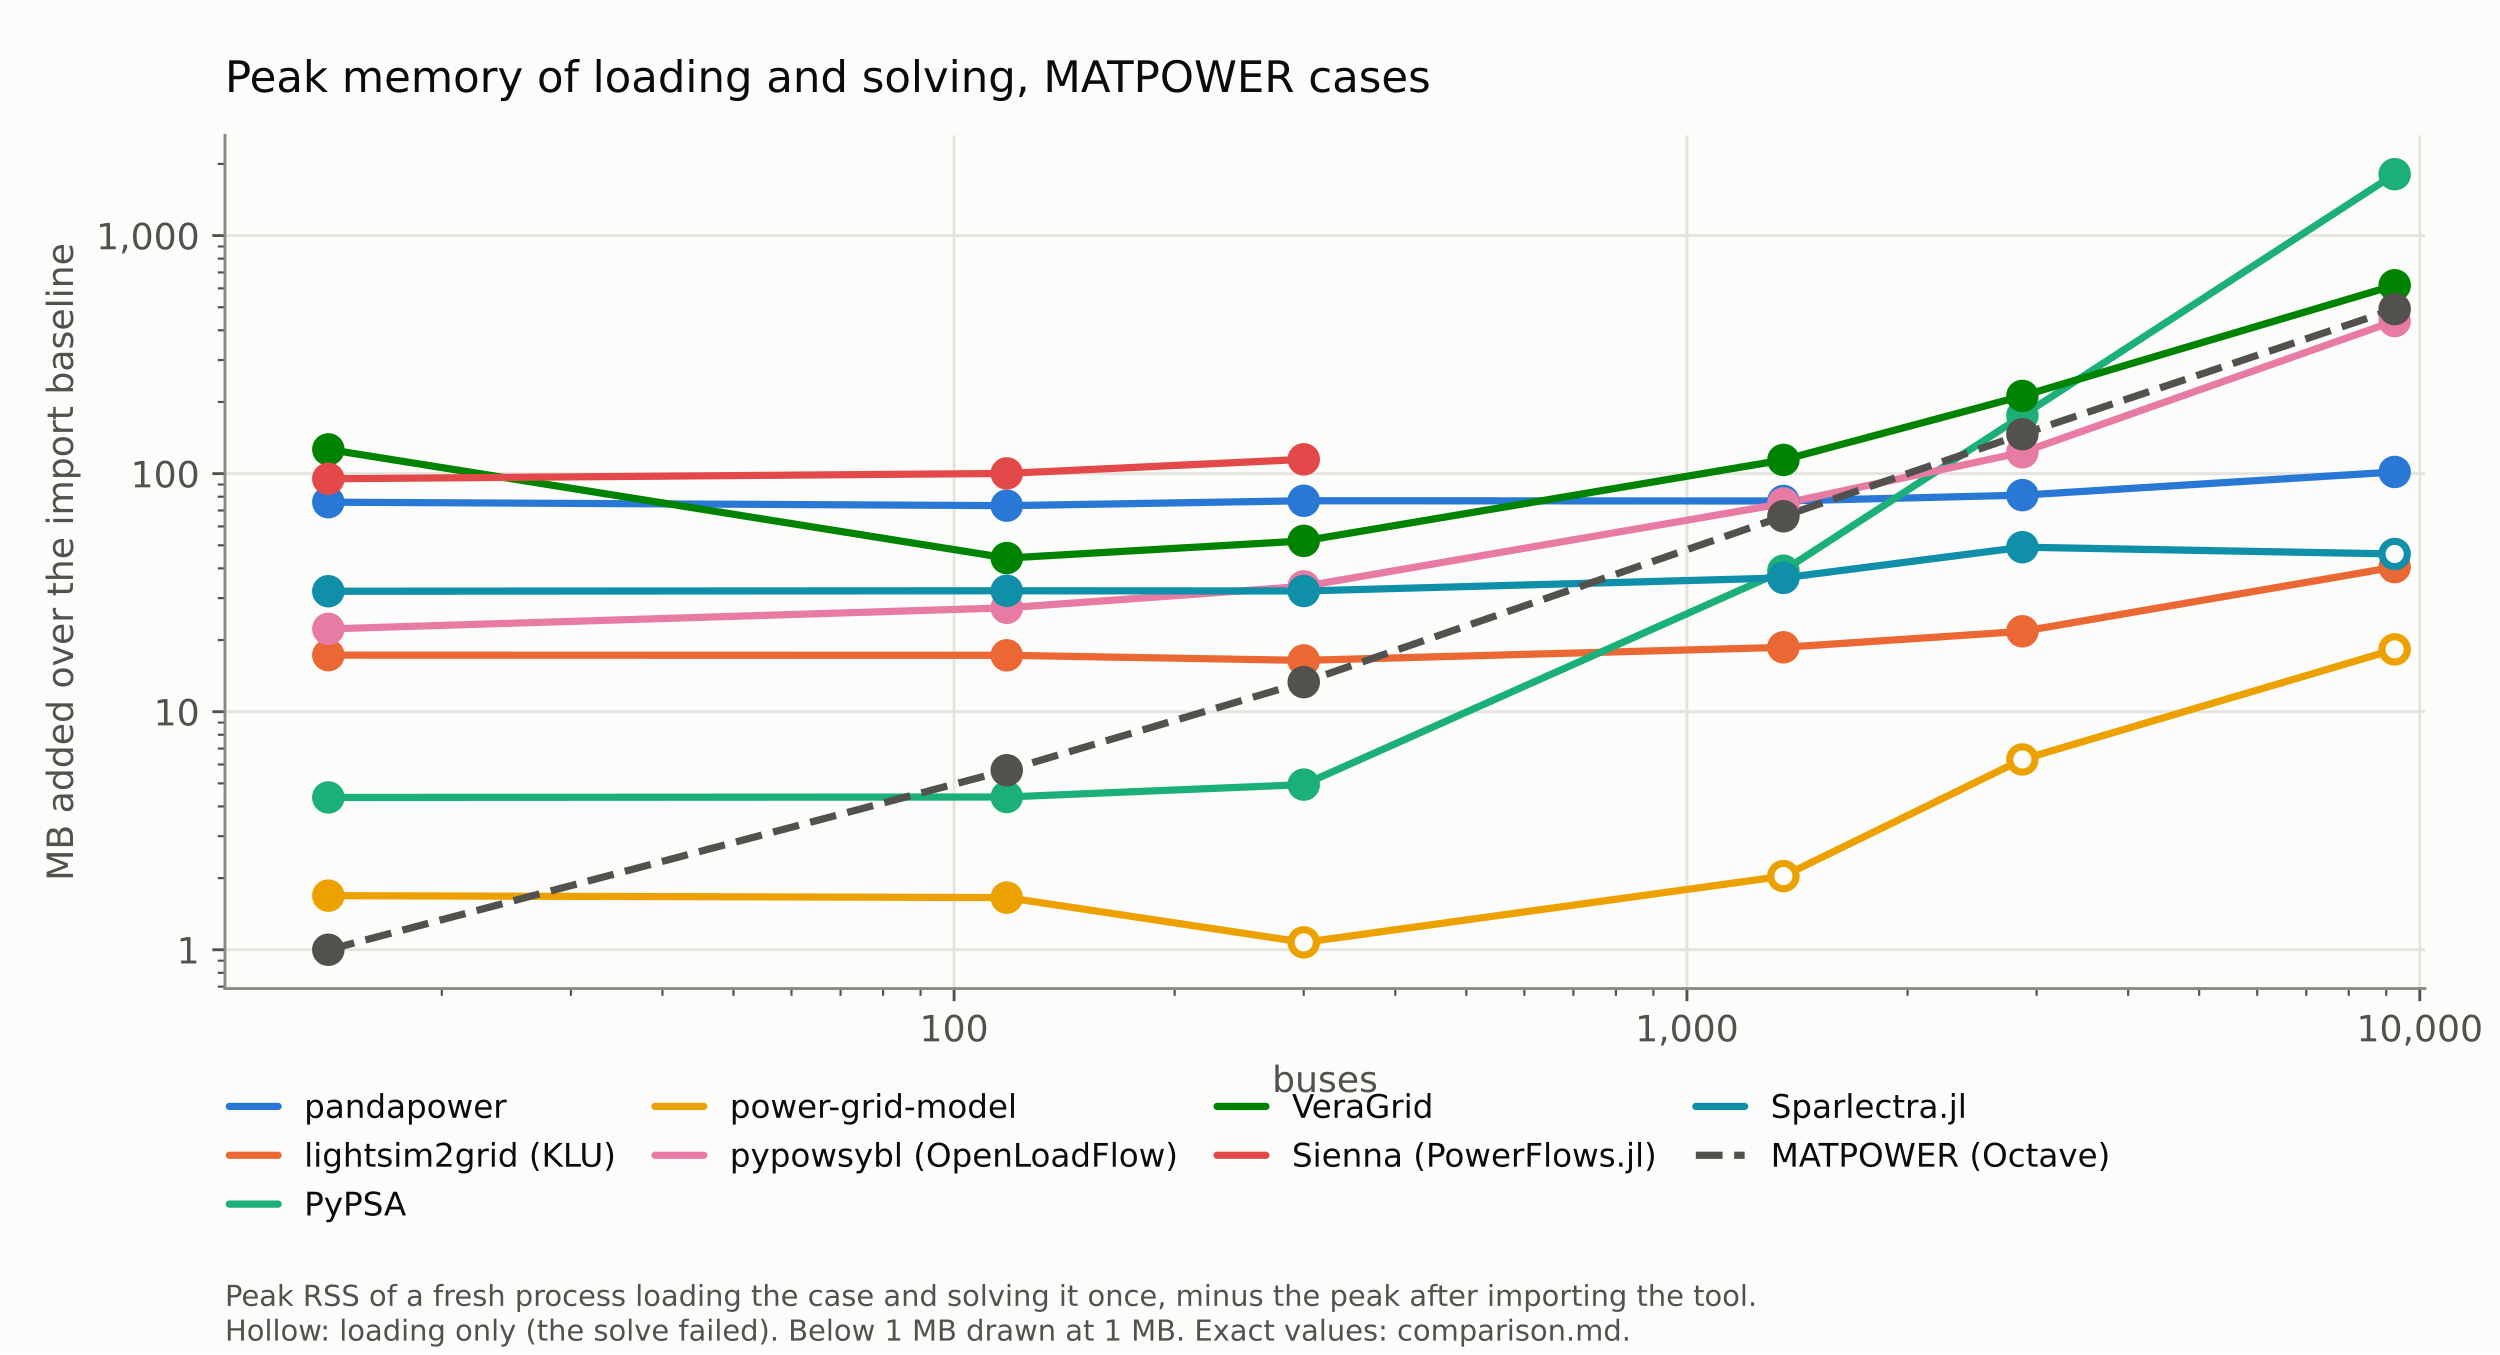
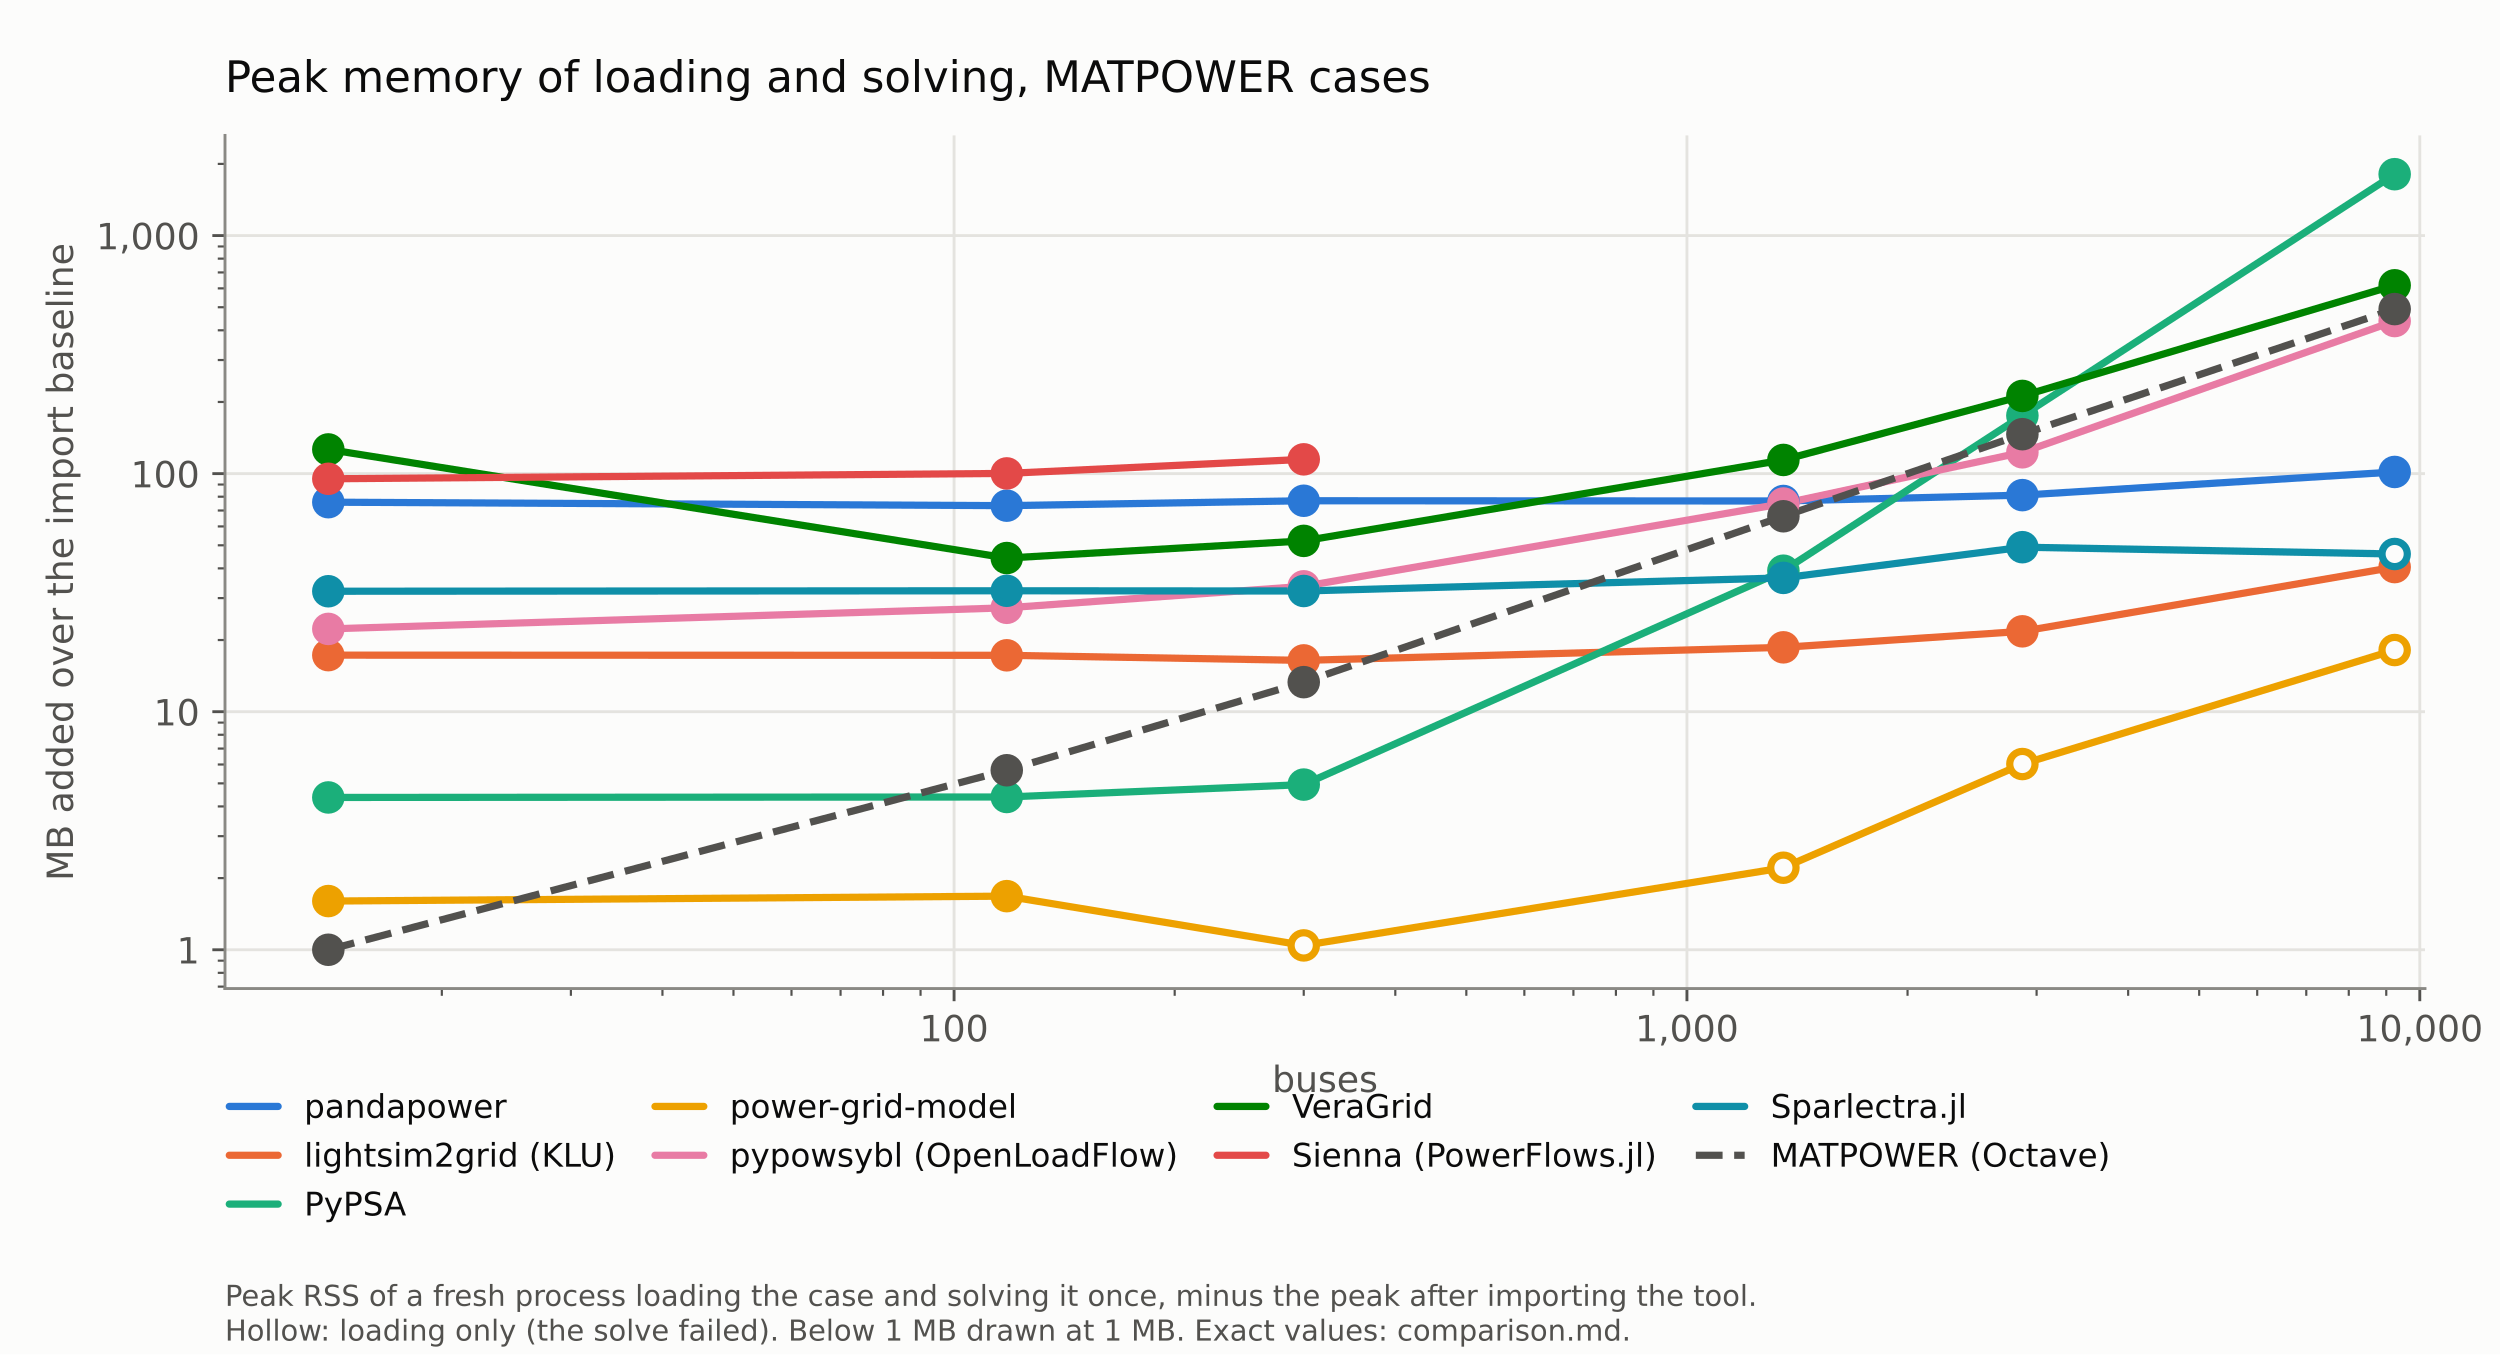
<svg xmlns="http://www.w3.org/2000/svg" xmlns:xlink="http://www.w3.org/1999/xlink" width="691.2pt" height="374.4pt" viewBox="0 0 691.2 374.4" version="1.1">
  <defs>
    <style type="text/css">*{stroke-linejoin: round; stroke-linecap: butt}</style>
  </defs>
  <g id="figure_1">
    <g id="patch_1">
      <path d="M 0 374.4  L 691.2 374.4  L 691.2 0  L 0 0  z " style="fill: #fcfcfb" />
    </g>
    <g id="axes_1">
      <g id="patch_2">
        <path d="M 62.208 273.312  L 670.464 273.312  L 670.464 37.44  L 62.208 37.44  z " style="fill: #fcfcfb" />
      </g>
      <g id="matplotlib.axis_1">
        <g id="xtick_1">
          <g id="line2d_1">
            <path d="M 263.784 273.312  L 263.784 37.44  " clip-path="url(#pc0a371b898)" style="fill: none; stroke: #e4e3df; stroke-width: 0.8; stroke-linecap: square" />
          </g>
          <g id="line2d_2">
            <defs>
              <path id="m20d59cd3c9" d="M 0 0  L 0 3.5  " style="stroke: #52514e; stroke-width: 0.8" />
            </defs>
            <g>
              <use xlink:href="#m20d59cd3c9" x="263.784" y="273.312" style="fill: #52514e; stroke: #52514e; stroke-width: 0.8" />
            </g>
          </g>
          <g id="text_1">
            <text style="font-size: 10px; font-family: 'DejaVu Sans', 'Bitstream Vera Sans', 'Computer Modern Sans Serif', 'Lucida Grande', 'Verdana', 'Geneva', 'Lucid', 'Arial', 'Helvetica', 'Avant Garde', sans-serif; text-anchor: middle; fill: #52514e" x="263.784" y="287.91" transform="rotate(-0 263.7842 287.9097)">100</text>
          </g>
        </g>
        <g id="xtick_2">
          <g id="line2d_3">
            <path d="M 466.404 273.312  L 466.404 37.44  " clip-path="url(#pc0a371b898)" style="fill: none; stroke: #e4e3df; stroke-width: 0.8; stroke-linecap: square" />
          </g>
          <g id="line2d_4">
            <g>
              <use xlink:href="#m20d59cd3c9" x="466.404" y="273.312" style="fill: #52514e; stroke: #52514e; stroke-width: 0.8" />
            </g>
          </g>
          <g id="text_2">
            <text style="font-size: 10px; font-family: 'DejaVu Sans', 'Bitstream Vera Sans', 'Computer Modern Sans Serif', 'Lucida Grande', 'Verdana', 'Geneva', 'Lucid', 'Arial', 'Helvetica', 'Avant Garde', sans-serif; text-anchor: middle; fill: #52514e" x="466.404" y="287.91" transform="rotate(-0 466.4036 287.9097)">1,000</text>
          </g>
        </g>
        <g id="xtick_3">
          <g id="line2d_5">
            <path d="M 669.023 273.312  L 669.023 37.44  " clip-path="url(#pc0a371b898)" style="fill: none; stroke: #e4e3df; stroke-width: 0.8; stroke-linecap: square" />
          </g>
          <g id="line2d_6">
            <g>
              <use xlink:href="#m20d59cd3c9" x="669.023" y="273.312" style="fill: #52514e; stroke: #52514e; stroke-width: 0.8" />
            </g>
          </g>
          <g id="text_3">
            <text style="font-size: 10px; font-family: 'DejaVu Sans', 'Bitstream Vera Sans', 'Computer Modern Sans Serif', 'Lucida Grande', 'Verdana', 'Geneva', 'Lucid', 'Arial', 'Helvetica', 'Avant Garde', sans-serif; text-anchor: middle; fill: #52514e" x="669.023" y="287.91" transform="rotate(-0 669.023 287.9097)">10,000</text>
          </g>
        </g>
        <g id="xtick_4">
          <g id="line2d_7">
            <defs>
              <path id="m6f22a44a9e" d="M 0 0  L 0 2  " style="stroke: #52514e; stroke-width: 0.6" />
            </defs>
            <g>
              <use xlink:href="#m6f22a44a9e" x="122.159" y="273.312" style="fill: #52514e; stroke: #52514e; stroke-width: 0.6" />
            </g>
          </g>
        </g>
        <g id="xtick_5">
          <g id="line2d_8">
            <g>
              <use xlink:href="#m6f22a44a9e" x="157.839" y="273.312" style="fill: #52514e; stroke: #52514e; stroke-width: 0.6" />
            </g>
          </g>
        </g>
        <g id="xtick_6">
          <g id="line2d_9">
            <g>
              <use xlink:href="#m6f22a44a9e" x="183.154" y="273.312" style="fill: #52514e; stroke: #52514e; stroke-width: 0.6" />
            </g>
          </g>
        </g>
        <g id="xtick_7">
          <g id="line2d_10">
            <g>
              <use xlink:href="#m6f22a44a9e" x="202.79" y="273.312" style="fill: #52514e; stroke: #52514e; stroke-width: 0.6" />
            </g>
          </g>
        </g>
        <g id="xtick_8">
          <g id="line2d_11">
            <g>
              <use xlink:href="#m6f22a44a9e" x="218.833" y="273.312" style="fill: #52514e; stroke: #52514e; stroke-width: 0.6" />
            </g>
          </g>
        </g>
        <g id="xtick_9">
          <g id="line2d_12">
            <g>
              <use xlink:href="#m6f22a44a9e" x="232.398" y="273.312" style="fill: #52514e; stroke: #52514e; stroke-width: 0.6" />
            </g>
          </g>
        </g>
        <g id="xtick_10">
          <g id="line2d_13">
            <g>
              <use xlink:href="#m6f22a44a9e" x="244.148" y="273.312" style="fill: #52514e; stroke: #52514e; stroke-width: 0.6" />
            </g>
          </g>
        </g>
        <g id="xtick_11">
          <g id="line2d_14">
            <g>
              <use xlink:href="#m6f22a44a9e" x="254.513" y="273.312" style="fill: #52514e; stroke: #52514e; stroke-width: 0.6" />
            </g>
          </g>
        </g>
        <g id="xtick_12">
          <g id="line2d_15">
            <g>
              <use xlink:href="#m6f22a44a9e" x="324.779" y="273.312" style="fill: #52514e; stroke: #52514e; stroke-width: 0.6" />
            </g>
          </g>
        </g>
        <g id="xtick_13">
          <g id="line2d_16">
            <g>
              <use xlink:href="#m6f22a44a9e" x="360.458" y="273.312" style="fill: #52514e; stroke: #52514e; stroke-width: 0.6" />
            </g>
          </g>
        </g>
        <g id="xtick_14">
          <g id="line2d_17">
            <g>
              <use xlink:href="#m6f22a44a9e" x="385.773" y="273.312" style="fill: #52514e; stroke: #52514e; stroke-width: 0.6" />
            </g>
          </g>
        </g>
        <g id="xtick_15">
          <g id="line2d_18">
            <g>
              <use xlink:href="#m6f22a44a9e" x="405.409" y="273.312" style="fill: #52514e; stroke: #52514e; stroke-width: 0.6" />
            </g>
          </g>
        </g>
        <g id="xtick_16">
          <g id="line2d_19">
            <g>
              <use xlink:href="#m6f22a44a9e" x="421.453" y="273.312" style="fill: #52514e; stroke: #52514e; stroke-width: 0.6" />
            </g>
          </g>
        </g>
        <g id="xtick_17">
          <g id="line2d_20">
            <g>
              <use xlink:href="#m6f22a44a9e" x="435.017" y="273.312" style="fill: #52514e; stroke: #52514e; stroke-width: 0.6" />
            </g>
          </g>
        </g>
        <g id="xtick_18">
          <g id="line2d_21">
            <g>
              <use xlink:href="#m6f22a44a9e" x="446.768" y="273.312" style="fill: #52514e; stroke: #52514e; stroke-width: 0.6" />
            </g>
          </g>
        </g>
        <g id="xtick_19">
          <g id="line2d_22">
            <g>
              <use xlink:href="#m6f22a44a9e" x="457.132" y="273.312" style="fill: #52514e; stroke: #52514e; stroke-width: 0.6" />
            </g>
          </g>
        </g>
        <g id="xtick_20">
          <g id="line2d_23">
            <g>
              <use xlink:href="#m6f22a44a9e" x="527.398" y="273.312" style="fill: #52514e; stroke: #52514e; stroke-width: 0.6" />
            </g>
          </g>
        </g>
        <g id="xtick_21">
          <g id="line2d_24">
            <g>
              <use xlink:href="#m6f22a44a9e" x="563.078" y="273.312" style="fill: #52514e; stroke: #52514e; stroke-width: 0.6" />
            </g>
          </g>
        </g>
        <g id="xtick_22">
          <g id="line2d_25">
            <g>
              <use xlink:href="#m6f22a44a9e" x="588.393" y="273.312" style="fill: #52514e; stroke: #52514e; stroke-width: 0.6" />
            </g>
          </g>
        </g>
        <g id="xtick_23">
          <g id="line2d_26">
            <g>
              <use xlink:href="#m6f22a44a9e" x="608.029" y="273.312" style="fill: #52514e; stroke: #52514e; stroke-width: 0.6" />
            </g>
          </g>
        </g>
        <g id="xtick_24">
          <g id="line2d_27">
            <g>
              <use xlink:href="#m6f22a44a9e" x="624.072" y="273.312" style="fill: #52514e; stroke: #52514e; stroke-width: 0.6" />
            </g>
          </g>
        </g>
        <g id="xtick_25">
          <g id="line2d_28">
            <g>
              <use xlink:href="#m6f22a44a9e" x="637.637" y="273.312" style="fill: #52514e; stroke: #52514e; stroke-width: 0.6" />
            </g>
          </g>
        </g>
        <g id="xtick_26">
          <g id="line2d_29">
            <g>
              <use xlink:href="#m6f22a44a9e" x="649.387" y="273.312" style="fill: #52514e; stroke: #52514e; stroke-width: 0.6" />
            </g>
          </g>
        </g>
        <g id="xtick_27">
          <g id="line2d_30">
            <g>
              <use xlink:href="#m6f22a44a9e" x="659.752" y="273.312" style="fill: #52514e; stroke: #52514e; stroke-width: 0.6" />
            </g>
          </g>
        </g>
        <g id="text_4">
          <text style="font-size: 10px; font-family: 'DejaVu Sans', 'Bitstream Vera Sans', 'Computer Modern Sans Serif', 'Lucida Grande', 'Verdana', 'Geneva', 'Lucid', 'Arial', 'Helvetica', 'Avant Garde', sans-serif; text-anchor: middle; fill: #52514e" x="366.336" y="301.91" transform="rotate(-0 366.336 301.9104)">buses</text>
        </g>
      </g>
      <g id="matplotlib.axis_2">
        <g id="ytick_1">
          <g id="line2d_31">
            <path d="M 62.208 262.591  L 670.464 262.591  " clip-path="url(#pc0a371b898)" style="fill: none; stroke: #e4e3df; stroke-width: 0.8; stroke-linecap: square" />
          </g>
          <g id="line2d_32">
            <defs>
              <path id="mfc723c383e" d="M 0 0  L -3.5 0  " style="stroke: #52514e; stroke-width: 0.8" />
            </defs>
            <g>
              <use xlink:href="#mfc723c383e" x="62.208" y="262.591" style="fill: #52514e; stroke: #52514e; stroke-width: 0.8" />
            </g>
          </g>
          <g id="text_5">
            <text style="font-size: 10px; font-family: 'DejaVu Sans', 'Bitstream Vera Sans', 'Computer Modern Sans Serif', 'Lucida Grande', 'Verdana', 'Geneva', 'Lucid', 'Arial', 'Helvetica', 'Avant Garde', sans-serif; text-anchor: end; fill: #52514e" x="55.208" y="266.389" transform="rotate(-0 55.208 266.3894)">1</text>
          </g>
        </g>
        <g id="ytick_2">
          <g id="line2d_33">
            <path d="M 62.208 196.77  L 670.464 196.77  " clip-path="url(#pc0a371b898)" style="fill: none; stroke: #e4e3df; stroke-width: 0.8; stroke-linecap: square" />
          </g>
          <g id="line2d_34">
            <g>
              <use xlink:href="#mfc723c383e" x="62.208" y="196.77" style="fill: #52514e; stroke: #52514e; stroke-width: 0.8" />
            </g>
          </g>
          <g id="text_6">
            <text style="font-size: 10px; font-family: 'DejaVu Sans', 'Bitstream Vera Sans', 'Computer Modern Sans Serif', 'Lucida Grande', 'Verdana', 'Geneva', 'Lucid', 'Arial', 'Helvetica', 'Avant Garde', sans-serif; text-anchor: end; fill: #52514e" x="55.208" y="200.569" transform="rotate(-0 55.208 200.5691)">10</text>
          </g>
        </g>
        <g id="ytick_3">
          <g id="line2d_35">
            <path d="M 62.208 130.95  L 670.464 130.95  " clip-path="url(#pc0a371b898)" style="fill: none; stroke: #e4e3df; stroke-width: 0.8; stroke-linecap: square" />
          </g>
          <g id="line2d_36">
            <g>
              <use xlink:href="#mfc723c383e" x="62.208" y="130.95" style="fill: #52514e; stroke: #52514e; stroke-width: 0.8" />
            </g>
          </g>
          <g id="text_7">
            <text style="font-size: 10px; font-family: 'DejaVu Sans', 'Bitstream Vera Sans', 'Computer Modern Sans Serif', 'Lucida Grande', 'Verdana', 'Geneva', 'Lucid', 'Arial', 'Helvetica', 'Avant Garde', sans-serif; text-anchor: end; fill: #52514e" x="55.208" y="134.749" transform="rotate(-0 55.208 134.7487)">100</text>
          </g>
        </g>
        <g id="ytick_4">
          <g id="line2d_37">
            <path d="M 62.208 65.13  L 670.464 65.13  " clip-path="url(#pc0a371b898)" style="fill: none; stroke: #e4e3df; stroke-width: 0.8; stroke-linecap: square" />
          </g>
          <g id="line2d_38">
            <g>
              <use xlink:href="#mfc723c383e" x="62.208" y="65.13" style="fill: #52514e; stroke: #52514e; stroke-width: 0.8" />
            </g>
          </g>
          <g id="text_8">
            <text style="font-size: 10px; font-family: 'DejaVu Sans', 'Bitstream Vera Sans', 'Computer Modern Sans Serif', 'Lucida Grande', 'Verdana', 'Geneva', 'Lucid', 'Arial', 'Helvetica', 'Avant Garde', sans-serif; text-anchor: end; fill: #52514e" x="55.208" y="68.928" transform="rotate(-0 55.208 68.92842)">1,000</text>
          </g>
        </g>
        <g id="ytick_5">
          <g id="line2d_39">
            <defs>
              <path id="m65e5005413" d="M 0 0  L -2 0  " style="stroke: #52514e; stroke-width: 0.6" />
            </defs>
            <g>
              <use xlink:href="#m65e5005413" x="62.208" y="272.786" style="fill: #52514e; stroke: #52514e; stroke-width: 0.6" />
            </g>
          </g>
        </g>
        <g id="ytick_6">
          <g id="line2d_40">
            <g>
              <use xlink:href="#m65e5005413" x="62.208" y="268.969" style="fill: #52514e; stroke: #52514e; stroke-width: 0.6" />
            </g>
          </g>
        </g>
        <g id="ytick_7">
          <g id="line2d_41">
            <g>
              <use xlink:href="#m65e5005413" x="62.208" y="265.602" style="fill: #52514e; stroke: #52514e; stroke-width: 0.6" />
            </g>
          </g>
        </g>
        <g id="ytick_8">
          <g id="line2d_42">
            <g>
              <use xlink:href="#m65e5005413" x="62.208" y="242.777" style="fill: #52514e; stroke: #52514e; stroke-width: 0.6" />
            </g>
          </g>
        </g>
        <g id="ytick_9">
          <g id="line2d_43">
            <g>
              <use xlink:href="#m65e5005413" x="62.208" y="231.186" style="fill: #52514e; stroke: #52514e; stroke-width: 0.6" />
            </g>
          </g>
        </g>
        <g id="ytick_10">
          <g id="line2d_44">
            <g>
              <use xlink:href="#m65e5005413" x="62.208" y="222.963" style="fill: #52514e; stroke: #52514e; stroke-width: 0.6" />
            </g>
          </g>
        </g>
        <g id="ytick_11">
          <g id="line2d_45">
            <g>
              <use xlink:href="#m65e5005413" x="62.208" y="216.584" style="fill: #52514e; stroke: #52514e; stroke-width: 0.6" />
            </g>
          </g>
        </g>
        <g id="ytick_12">
          <g id="line2d_46">
            <g>
              <use xlink:href="#m65e5005413" x="62.208" y="211.372" style="fill: #52514e; stroke: #52514e; stroke-width: 0.6" />
            </g>
          </g>
        </g>
        <g id="ytick_13">
          <g id="line2d_47">
            <g>
              <use xlink:href="#m65e5005413" x="62.208" y="206.966" style="fill: #52514e; stroke: #52514e; stroke-width: 0.6" />
            </g>
          </g>
        </g>
        <g id="ytick_14">
          <g id="line2d_48">
            <g>
              <use xlink:href="#m65e5005413" x="62.208" y="203.149" style="fill: #52514e; stroke: #52514e; stroke-width: 0.6" />
            </g>
          </g>
        </g>
        <g id="ytick_15">
          <g id="line2d_49">
            <g>
              <use xlink:href="#m65e5005413" x="62.208" y="199.782" style="fill: #52514e; stroke: #52514e; stroke-width: 0.6" />
            </g>
          </g>
        </g>
        <g id="ytick_16">
          <g id="line2d_50">
            <g>
              <use xlink:href="#m65e5005413" x="62.208" y="176.956" style="fill: #52514e; stroke: #52514e; stroke-width: 0.6" />
            </g>
          </g>
        </g>
        <g id="ytick_17">
          <g id="line2d_51">
            <g>
              <use xlink:href="#m65e5005413" x="62.208" y="165.366" style="fill: #52514e; stroke: #52514e; stroke-width: 0.6" />
            </g>
          </g>
        </g>
        <g id="ytick_18">
          <g id="line2d_52">
            <g>
              <use xlink:href="#m65e5005413" x="62.208" y="157.142" style="fill: #52514e; stroke: #52514e; stroke-width: 0.6" />
            </g>
          </g>
        </g>
        <g id="ytick_19">
          <g id="line2d_53">
            <g>
              <use xlink:href="#m65e5005413" x="62.208" y="150.764" style="fill: #52514e; stroke: #52514e; stroke-width: 0.6" />
            </g>
          </g>
        </g>
        <g id="ytick_20">
          <g id="line2d_54">
            <g>
              <use xlink:href="#m65e5005413" x="62.208" y="145.552" style="fill: #52514e; stroke: #52514e; stroke-width: 0.6" />
            </g>
          </g>
        </g>
        <g id="ytick_21">
          <g id="line2d_55">
            <g>
              <use xlink:href="#m65e5005413" x="62.208" y="141.146" style="fill: #52514e; stroke: #52514e; stroke-width: 0.6" />
            </g>
          </g>
        </g>
        <g id="ytick_22">
          <g id="line2d_56">
            <g>
              <use xlink:href="#m65e5005413" x="62.208" y="137.329" style="fill: #52514e; stroke: #52514e; stroke-width: 0.6" />
            </g>
          </g>
        </g>
        <g id="ytick_23">
          <g id="line2d_57">
            <g>
              <use xlink:href="#m65e5005413" x="62.208" y="133.962" style="fill: #52514e; stroke: #52514e; stroke-width: 0.6" />
            </g>
          </g>
        </g>
        <g id="ytick_24">
          <g id="line2d_58">
            <g>
              <use xlink:href="#m65e5005413" x="62.208" y="111.136" style="fill: #52514e; stroke: #52514e; stroke-width: 0.6" />
            </g>
          </g>
        </g>
        <g id="ytick_25">
          <g id="line2d_59">
            <g>
              <use xlink:href="#m65e5005413" x="62.208" y="99.546" style="fill: #52514e; stroke: #52514e; stroke-width: 0.6" />
            </g>
          </g>
        </g>
        <g id="ytick_26">
          <g id="line2d_60">
            <g>
              <use xlink:href="#m65e5005413" x="62.208" y="91.322" style="fill: #52514e; stroke: #52514e; stroke-width: 0.6" />
            </g>
          </g>
        </g>
        <g id="ytick_27">
          <g id="line2d_61">
            <g>
              <use xlink:href="#m65e5005413" x="62.208" y="84.943" style="fill: #52514e; stroke: #52514e; stroke-width: 0.6" />
            </g>
          </g>
        </g>
        <g id="ytick_28">
          <g id="line2d_62">
            <g>
              <use xlink:href="#m65e5005413" x="62.208" y="79.732" style="fill: #52514e; stroke: #52514e; stroke-width: 0.6" />
            </g>
          </g>
        </g>
        <g id="ytick_29">
          <g id="line2d_63">
            <g>
              <use xlink:href="#m65e5005413" x="62.208" y="75.325" style="fill: #52514e; stroke: #52514e; stroke-width: 0.6" />
            </g>
          </g>
        </g>
        <g id="ytick_30">
          <g id="line2d_64">
            <g>
              <use xlink:href="#m65e5005413" x="62.208" y="71.508" style="fill: #52514e; stroke: #52514e; stroke-width: 0.6" />
            </g>
          </g>
        </g>
        <g id="ytick_31">
          <g id="line2d_65">
            <g>
              <use xlink:href="#m65e5005413" x="62.208" y="68.141" style="fill: #52514e; stroke: #52514e; stroke-width: 0.6" />
            </g>
          </g>
        </g>
        <g id="ytick_32">
          <g id="line2d_66">
            <g>
              <use xlink:href="#m65e5005413" x="62.208" y="45.316" style="fill: #52514e; stroke: #52514e; stroke-width: 0.6" />
            </g>
          </g>
        </g>
        <g id="text_9">
          <text style="font-size: 10px; font-family: 'DejaVu Sans', 'Bitstream Vera Sans', 'Computer Modern Sans Serif', 'Lucida Grande', 'Verdana', 'Geneva', 'Lucid', 'Arial', 'Helvetica', 'Avant Garde', sans-serif; text-anchor: middle; fill: #52514e" x="20.178" y="155.376" transform="rotate(-90 20.17753 155.376)">MB added over the import baseline</text>
        </g>
      </g>
      <g id="line2d_67">
        <path d="M 90.773 138.843  L 278.349 139.804  L 360.458 138.45  L 493.072 138.513  L 559.149 136.894  L 662.077 130.487  " clip-path="url(#pc0a371b898)" style="fill: none; stroke: #2a78d6; stroke-width: 2; stroke-linecap: round" />
      </g>
      <g id="line2d_68">
        <path d="M 90.773 181.133  L 278.349 181.178  L 360.458 182.584  L 493.072 178.974  L 559.149 174.548  L 662.077 156.787  " clip-path="url(#pc0a371b898)" style="fill: none; stroke: #eb6834; stroke-width: 2; stroke-linecap: round" />
      </g>
      <g id="line2d_69">
        <path d="M 90.773 220.478  L 278.349 220.35  L 360.458 216.921  L 493.072 157.789  L 559.149 114.908  L 662.077 48.161  " clip-path="url(#pc0a371b898)" style="fill: none; stroke: #1baf7a; stroke-width: 2; stroke-linecap: round" />
      </g>
      <g id="line2d_70">
-         <path d="M 90.773 247.633  L 278.349 248.168  L 360.458 260.544  L 493.072 242.224  L 559.149 209.974  L 662.077 179.543  " clip-path="url(#pc0a371b898)" style="fill: none; stroke: #eda100; stroke-width: 2; stroke-linecap: round" />
+         <path d="M 90.773 249.127  L 278.349 247.766  L 360.458 261.388  L 493.072 239.91  L 559.149 211.242  L 662.077 179.721  " clip-path="url(#pc0a371b898)" style="fill: none; stroke: #eda100; stroke-width: 2; stroke-linecap: round" />
      </g>
      <g id="line2d_71">
        <path d="M 90.773 173.879  L 278.349 168.045  L 360.458 162.105  L 493.072 139.212  L 559.149 125.051  L 662.077 88.763  " clip-path="url(#pc0a371b898)" style="fill: none; stroke: #e87ba4; stroke-width: 2; stroke-linecap: round" />
      </g>
      <g id="line2d_72">
        <path d="M 90.773 124.259  L 278.349 154.289  L 360.458 149.542  L 493.072 127.164  L 559.149 109.466  L 662.077 78.881  " clip-path="url(#pc0a371b898)" style="fill: none; stroke: #008300; stroke-width: 2; stroke-linecap: round" />
      </g>
      <g id="line2d_73">
        <path d="M 90.773 132.376  L 278.349 130.889  L 360.458 126.996  " clip-path="url(#pc0a371b898)" style="fill: none; stroke: #e34948; stroke-width: 2; stroke-linecap: round" />
      </g>
      <g id="line2d_74">
        <path d="M 90.773 163.465  L 278.349 163.34  L 360.458 163.399  L 493.072 159.775  L 559.149 151.284  L 662.077 153.169  " clip-path="url(#pc0a371b898)" style="fill: none; stroke: #0f8fa8; stroke-width: 2; stroke-linecap: round" />
      </g>
      <g id="line2d_75">
        <path d="M 90.773 262.591  L 278.349 212.96  L 360.458 188.6  L 493.072 142.736  L 559.149 120.044  L 662.077 85.457  " clip-path="url(#pc0a371b898)" style="fill: none; stroke-dasharray: 7.4,3.2; stroke-dashoffset: 0; stroke: #52514e; stroke-width: 2" />
      </g>
      <g id="patch_3">
        <path d="M 62.208 273.312  L 62.208 37.44  " style="fill: none; stroke: #8a8984; stroke-width: 0.8; stroke-linejoin: miter; stroke-linecap: square" />
      </g>
      <g id="patch_4">
        <path d="M 62.208 273.312  L 670.464 273.312  " style="fill: none; stroke: #8a8984; stroke-width: 0.8; stroke-linejoin: miter; stroke-linecap: square" />
      </g>
      <g id="line2d_76">
        <defs>
          <path id="mda2b04d49a" d="M 0 3.5  C 0.928 3.5 1.819 3.131 2.475 2.475  C 3.131 1.819 3.5 0.928 3.5 0  C 3.5 -0.928 3.131 -1.819 2.475 -2.475  C 1.819 -3.131 0.928 -3.5 0 -3.5  C -0.928 -3.5 -1.819 -3.131 -2.475 -2.475  C -3.131 -1.819 -3.5 -0.928 -3.5 0  C -3.5 0.928 -3.131 1.819 -2.475 2.475  C -1.819 3.131 -0.928 3.5 0 3.5  z " style="stroke: #2a78d6; stroke-width: 2" />
        </defs>
        <g clip-path="url(#pc0a371b898)">
          <use xlink:href="#mda2b04d49a" x="90.773" y="138.843" style="fill: #2a78d6; stroke: #2a78d6; stroke-width: 2" />
        </g>
      </g>
      <g id="line2d_77">
        <g clip-path="url(#pc0a371b898)">
          <use xlink:href="#mda2b04d49a" x="278.349" y="139.804" style="fill: #2a78d6; stroke: #2a78d6; stroke-width: 2" />
        </g>
      </g>
      <g id="line2d_78">
        <g clip-path="url(#pc0a371b898)">
          <use xlink:href="#mda2b04d49a" x="360.458" y="138.45" style="fill: #2a78d6; stroke: #2a78d6; stroke-width: 2" />
        </g>
      </g>
      <g id="line2d_79">
        <g clip-path="url(#pc0a371b898)">
          <use xlink:href="#mda2b04d49a" x="493.072" y="138.513" style="fill: #2a78d6; stroke: #2a78d6; stroke-width: 2" />
        </g>
      </g>
      <g id="line2d_80">
        <g clip-path="url(#pc0a371b898)">
          <use xlink:href="#mda2b04d49a" x="559.149" y="136.894" style="fill: #2a78d6; stroke: #2a78d6; stroke-width: 2" />
        </g>
      </g>
      <g id="line2d_81">
        <g clip-path="url(#pc0a371b898)">
          <use xlink:href="#mda2b04d49a" x="662.077" y="130.487" style="fill: #2a78d6; stroke: #2a78d6; stroke-width: 2" />
        </g>
      </g>
      <g id="line2d_82">
        <defs>
          <path id="ma2a4504691" d="M 0 3.5  C 0.928 3.5 1.819 3.131 2.475 2.475  C 3.131 1.819 3.5 0.928 3.5 0  C 3.5 -0.928 3.131 -1.819 2.475 -2.475  C 1.819 -3.131 0.928 -3.5 0 -3.5  C -0.928 -3.5 -1.819 -3.131 -2.475 -2.475  C -3.131 -1.819 -3.5 -0.928 -3.5 0  C -3.5 0.928 -3.131 1.819 -2.475 2.475  C -1.819 3.131 -0.928 3.5 0 3.5  z " style="stroke: #eb6834; stroke-width: 2" />
        </defs>
        <g clip-path="url(#pc0a371b898)">
          <use xlink:href="#ma2a4504691" x="90.773" y="181.133" style="fill: #eb6834; stroke: #eb6834; stroke-width: 2" />
        </g>
      </g>
      <g id="line2d_83">
        <g clip-path="url(#pc0a371b898)">
          <use xlink:href="#ma2a4504691" x="278.349" y="181.178" style="fill: #eb6834; stroke: #eb6834; stroke-width: 2" />
        </g>
      </g>
      <g id="line2d_84">
        <g clip-path="url(#pc0a371b898)">
          <use xlink:href="#ma2a4504691" x="360.458" y="182.584" style="fill: #eb6834; stroke: #eb6834; stroke-width: 2" />
        </g>
      </g>
      <g id="line2d_85">
        <g clip-path="url(#pc0a371b898)">
          <use xlink:href="#ma2a4504691" x="493.072" y="178.974" style="fill: #eb6834; stroke: #eb6834; stroke-width: 2" />
        </g>
      </g>
      <g id="line2d_86">
        <g clip-path="url(#pc0a371b898)">
          <use xlink:href="#ma2a4504691" x="559.149" y="174.548" style="fill: #eb6834; stroke: #eb6834; stroke-width: 2" />
        </g>
      </g>
      <g id="line2d_87">
        <g clip-path="url(#pc0a371b898)">
          <use xlink:href="#ma2a4504691" x="662.077" y="156.787" style="fill: #eb6834; stroke: #eb6834; stroke-width: 2" />
        </g>
      </g>
      <g id="line2d_88">
        <defs>
          <path id="me11fbd6cf9" d="M 0 3.5  C 0.928 3.5 1.819 3.131 2.475 2.475  C 3.131 1.819 3.5 0.928 3.5 0  C 3.5 -0.928 3.131 -1.819 2.475 -2.475  C 1.819 -3.131 0.928 -3.5 0 -3.5  C -0.928 -3.5 -1.819 -3.131 -2.475 -2.475  C -3.131 -1.819 -3.5 -0.928 -3.5 0  C -3.5 0.928 -3.131 1.819 -2.475 2.475  C -1.819 3.131 -0.928 3.5 0 3.5  z " style="stroke: #1baf7a; stroke-width: 2" />
        </defs>
        <g clip-path="url(#pc0a371b898)">
          <use xlink:href="#me11fbd6cf9" x="90.773" y="220.478" style="fill: #1baf7a; stroke: #1baf7a; stroke-width: 2" />
        </g>
      </g>
      <g id="line2d_89">
        <g clip-path="url(#pc0a371b898)">
          <use xlink:href="#me11fbd6cf9" x="278.349" y="220.35" style="fill: #1baf7a; stroke: #1baf7a; stroke-width: 2" />
        </g>
      </g>
      <g id="line2d_90">
        <g clip-path="url(#pc0a371b898)">
          <use xlink:href="#me11fbd6cf9" x="360.458" y="216.921" style="fill: #1baf7a; stroke: #1baf7a; stroke-width: 2" />
        </g>
      </g>
      <g id="line2d_91">
        <g clip-path="url(#pc0a371b898)">
          <use xlink:href="#me11fbd6cf9" x="493.072" y="157.789" style="fill: #1baf7a; stroke: #1baf7a; stroke-width: 2" />
        </g>
      </g>
      <g id="line2d_92">
        <g clip-path="url(#pc0a371b898)">
          <use xlink:href="#me11fbd6cf9" x="559.149" y="114.908" style="fill: #1baf7a; stroke: #1baf7a; stroke-width: 2" />
        </g>
      </g>
      <g id="line2d_93">
        <g clip-path="url(#pc0a371b898)">
          <use xlink:href="#me11fbd6cf9" x="662.077" y="48.161" style="fill: #1baf7a; stroke: #1baf7a; stroke-width: 2" />
        </g>
      </g>
      <g id="line2d_94">
        <defs>
          <path id="m27cba2253d" d="M 0 3.5  C 0.928 3.5 1.819 3.131 2.475 2.475  C 3.131 1.819 3.5 0.928 3.5 0  C 3.5 -0.928 3.131 -1.819 2.475 -2.475  C 1.819 -3.131 0.928 -3.5 0 -3.5  C -0.928 -3.5 -1.819 -3.131 -2.475 -2.475  C -3.131 -1.819 -3.5 -0.928 -3.5 0  C -3.5 0.928 -3.131 1.819 -2.475 2.475  C -1.819 3.131 -0.928 3.5 0 3.5  z " style="stroke: #eda100; stroke-width: 2" />
        </defs>
        <g clip-path="url(#pc0a371b898)">
-           <use xlink:href="#m27cba2253d" x="90.773" y="247.633" style="fill: #eda100; stroke: #eda100; stroke-width: 2" />
+           <use xlink:href="#m27cba2253d" x="90.773" y="249.127" style="fill: #eda100; stroke: #eda100; stroke-width: 2" />
        </g>
      </g>
      <g id="line2d_95">
        <g clip-path="url(#pc0a371b898)">
-           <use xlink:href="#m27cba2253d" x="278.349" y="248.168" style="fill: #eda100; stroke: #eda100; stroke-width: 2" />
+           <use xlink:href="#m27cba2253d" x="278.349" y="247.766" style="fill: #eda100; stroke: #eda100; stroke-width: 2" />
        </g>
      </g>
      <g id="line2d_96">
        <defs>
          <path id="mf71bebae7f" d="M 0 3.5  C 0.928 3.5 1.819 3.131 2.475 2.475  C 3.131 1.819 3.5 0.928 3.5 0  C 3.5 -0.928 3.131 -1.819 2.475 -2.475  C 1.819 -3.131 0.928 -3.5 0 -3.5  C -0.928 -3.5 -1.819 -3.131 -2.475 -2.475  C -3.131 -1.819 -3.5 -0.928 -3.5 0  C -3.5 0.928 -3.131 1.819 -2.475 2.475  C -1.819 3.131 -0.928 3.5 0 3.5  z " style="stroke: #eda100; stroke-width: 2" />
        </defs>
        <g clip-path="url(#pc0a371b898)">
-           <use xlink:href="#mf71bebae7f" x="360.458" y="260.544" style="fill: #fcfcfb; stroke: #eda100; stroke-width: 2" />
+           <use xlink:href="#mf71bebae7f" x="360.458" y="261.388" style="fill: #fcfcfb; stroke: #eda100; stroke-width: 2" />
        </g>
      </g>
      <g id="line2d_97">
        <g clip-path="url(#pc0a371b898)">
-           <use xlink:href="#mf71bebae7f" x="493.072" y="242.224" style="fill: #fcfcfb; stroke: #eda100; stroke-width: 2" />
+           <use xlink:href="#mf71bebae7f" x="493.072" y="239.91" style="fill: #fcfcfb; stroke: #eda100; stroke-width: 2" />
        </g>
      </g>
      <g id="line2d_98">
        <g clip-path="url(#pc0a371b898)">
-           <use xlink:href="#mf71bebae7f" x="559.149" y="209.974" style="fill: #fcfcfb; stroke: #eda100; stroke-width: 2" />
+           <use xlink:href="#mf71bebae7f" x="559.149" y="211.242" style="fill: #fcfcfb; stroke: #eda100; stroke-width: 2" />
        </g>
      </g>
      <g id="line2d_99">
        <g clip-path="url(#pc0a371b898)">
-           <use xlink:href="#mf71bebae7f" x="662.077" y="179.543" style="fill: #fcfcfb; stroke: #eda100; stroke-width: 2" />
+           <use xlink:href="#mf71bebae7f" x="662.077" y="179.721" style="fill: #fcfcfb; stroke: #eda100; stroke-width: 2" />
        </g>
      </g>
      <g id="line2d_100">
        <defs>
          <path id="mb1a70c6c89" d="M 0 3.5  C 0.928 3.5 1.819 3.131 2.475 2.475  C 3.131 1.819 3.5 0.928 3.5 0  C 3.5 -0.928 3.131 -1.819 2.475 -2.475  C 1.819 -3.131 0.928 -3.5 0 -3.5  C -0.928 -3.5 -1.819 -3.131 -2.475 -2.475  C -3.131 -1.819 -3.5 -0.928 -3.5 0  C -3.5 0.928 -3.131 1.819 -2.475 2.475  C -1.819 3.131 -0.928 3.5 0 3.5  z " style="stroke: #e87ba4; stroke-width: 2" />
        </defs>
        <g clip-path="url(#pc0a371b898)">
          <use xlink:href="#mb1a70c6c89" x="90.773" y="173.879" style="fill: #e87ba4; stroke: #e87ba4; stroke-width: 2" />
        </g>
      </g>
      <g id="line2d_101">
        <g clip-path="url(#pc0a371b898)">
          <use xlink:href="#mb1a70c6c89" x="278.349" y="168.045" style="fill: #e87ba4; stroke: #e87ba4; stroke-width: 2" />
        </g>
      </g>
      <g id="line2d_102">
        <g clip-path="url(#pc0a371b898)">
          <use xlink:href="#mb1a70c6c89" x="360.458" y="162.105" style="fill: #e87ba4; stroke: #e87ba4; stroke-width: 2" />
        </g>
      </g>
      <g id="line2d_103">
        <g clip-path="url(#pc0a371b898)">
          <use xlink:href="#mb1a70c6c89" x="493.072" y="139.212" style="fill: #e87ba4; stroke: #e87ba4; stroke-width: 2" />
        </g>
      </g>
      <g id="line2d_104">
        <g clip-path="url(#pc0a371b898)">
          <use xlink:href="#mb1a70c6c89" x="559.149" y="125.051" style="fill: #e87ba4; stroke: #e87ba4; stroke-width: 2" />
        </g>
      </g>
      <g id="line2d_105">
        <g clip-path="url(#pc0a371b898)">
          <use xlink:href="#mb1a70c6c89" x="662.077" y="88.763" style="fill: #e87ba4; stroke: #e87ba4; stroke-width: 2" />
        </g>
      </g>
      <g id="line2d_106">
        <defs>
          <path id="m8a57e56164" d="M 0 3.5  C 0.928 3.5 1.819 3.131 2.475 2.475  C 3.131 1.819 3.5 0.928 3.5 0  C 3.5 -0.928 3.131 -1.819 2.475 -2.475  C 1.819 -3.131 0.928 -3.5 0 -3.5  C -0.928 -3.5 -1.819 -3.131 -2.475 -2.475  C -3.131 -1.819 -3.5 -0.928 -3.5 0  C -3.5 0.928 -3.131 1.819 -2.475 2.475  C -1.819 3.131 -0.928 3.5 0 3.5  z " style="stroke: #008300; stroke-width: 2" />
        </defs>
        <g clip-path="url(#pc0a371b898)">
          <use xlink:href="#m8a57e56164" x="90.773" y="124.259" style="fill: #008300; stroke: #008300; stroke-width: 2" />
        </g>
      </g>
      <g id="line2d_107">
        <g clip-path="url(#pc0a371b898)">
          <use xlink:href="#m8a57e56164" x="278.349" y="154.289" style="fill: #008300; stroke: #008300; stroke-width: 2" />
        </g>
      </g>
      <g id="line2d_108">
        <g clip-path="url(#pc0a371b898)">
          <use xlink:href="#m8a57e56164" x="360.458" y="149.542" style="fill: #008300; stroke: #008300; stroke-width: 2" />
        </g>
      </g>
      <g id="line2d_109">
        <g clip-path="url(#pc0a371b898)">
          <use xlink:href="#m8a57e56164" x="493.072" y="127.164" style="fill: #008300; stroke: #008300; stroke-width: 2" />
        </g>
      </g>
      <g id="line2d_110">
        <g clip-path="url(#pc0a371b898)">
          <use xlink:href="#m8a57e56164" x="559.149" y="109.466" style="fill: #008300; stroke: #008300; stroke-width: 2" />
        </g>
      </g>
      <g id="line2d_111">
        <g clip-path="url(#pc0a371b898)">
          <use xlink:href="#m8a57e56164" x="662.077" y="78.881" style="fill: #008300; stroke: #008300; stroke-width: 2" />
        </g>
      </g>
      <g id="line2d_112">
        <defs>
          <path id="meaa09000cd" d="M 0 3.5  C 0.928 3.5 1.819 3.131 2.475 2.475  C 3.131 1.819 3.5 0.928 3.5 0  C 3.5 -0.928 3.131 -1.819 2.475 -2.475  C 1.819 -3.131 0.928 -3.5 0 -3.5  C -0.928 -3.5 -1.819 -3.131 -2.475 -2.475  C -3.131 -1.819 -3.5 -0.928 -3.5 0  C -3.5 0.928 -3.131 1.819 -2.475 2.475  C -1.819 3.131 -0.928 3.5 0 3.5  z " style="stroke: #e34948; stroke-width: 2" />
        </defs>
        <g clip-path="url(#pc0a371b898)">
          <use xlink:href="#meaa09000cd" x="90.773" y="132.376" style="fill: #e34948; stroke: #e34948; stroke-width: 2" />
        </g>
      </g>
      <g id="line2d_113">
        <g clip-path="url(#pc0a371b898)">
          <use xlink:href="#meaa09000cd" x="278.349" y="130.889" style="fill: #e34948; stroke: #e34948; stroke-width: 2" />
        </g>
      </g>
      <g id="line2d_114">
        <g clip-path="url(#pc0a371b898)">
          <use xlink:href="#meaa09000cd" x="360.458" y="126.996" style="fill: #e34948; stroke: #e34948; stroke-width: 2" />
        </g>
      </g>
      <g id="line2d_115">
        <defs>
          <path id="m4363adf966" d="M 0 3.5  C 0.928 3.5 1.819 3.131 2.475 2.475  C 3.131 1.819 3.5 0.928 3.5 0  C 3.5 -0.928 3.131 -1.819 2.475 -2.475  C 1.819 -3.131 0.928 -3.5 0 -3.5  C -0.928 -3.5 -1.819 -3.131 -2.475 -2.475  C -3.131 -1.819 -3.5 -0.928 -3.5 0  C -3.5 0.928 -3.131 1.819 -2.475 2.475  C -1.819 3.131 -0.928 3.5 0 3.5  z " style="stroke: #0f8fa8; stroke-width: 2" />
        </defs>
        <g clip-path="url(#pc0a371b898)">
          <use xlink:href="#m4363adf966" x="90.773" y="163.465" style="fill: #0f8fa8; stroke: #0f8fa8; stroke-width: 2" />
        </g>
      </g>
      <g id="line2d_116">
        <g clip-path="url(#pc0a371b898)">
          <use xlink:href="#m4363adf966" x="278.349" y="163.34" style="fill: #0f8fa8; stroke: #0f8fa8; stroke-width: 2" />
        </g>
      </g>
      <g id="line2d_117">
        <g clip-path="url(#pc0a371b898)">
          <use xlink:href="#m4363adf966" x="360.458" y="163.399" style="fill: #0f8fa8; stroke: #0f8fa8; stroke-width: 2" />
        </g>
      </g>
      <g id="line2d_118">
        <g clip-path="url(#pc0a371b898)">
          <use xlink:href="#m4363adf966" x="493.072" y="159.775" style="fill: #0f8fa8; stroke: #0f8fa8; stroke-width: 2" />
        </g>
      </g>
      <g id="line2d_119">
        <g clip-path="url(#pc0a371b898)">
          <use xlink:href="#m4363adf966" x="559.149" y="151.284" style="fill: #0f8fa8; stroke: #0f8fa8; stroke-width: 2" />
        </g>
      </g>
      <g id="line2d_120">
        <defs>
          <path id="m20a0af04e6" d="M 0 3.5  C 0.928 3.5 1.819 3.131 2.475 2.475  C 3.131 1.819 3.5 0.928 3.5 0  C 3.5 -0.928 3.131 -1.819 2.475 -2.475  C 1.819 -3.131 0.928 -3.5 0 -3.5  C -0.928 -3.5 -1.819 -3.131 -2.475 -2.475  C -3.131 -1.819 -3.5 -0.928 -3.5 0  C -3.5 0.928 -3.131 1.819 -2.475 2.475  C -1.819 3.131 -0.928 3.5 0 3.5  z " style="stroke: #0f8fa8; stroke-width: 2" />
        </defs>
        <g clip-path="url(#pc0a371b898)">
          <use xlink:href="#m20a0af04e6" x="662.077" y="153.169" style="fill: #fcfcfb; stroke: #0f8fa8; stroke-width: 2" />
        </g>
      </g>
      <g id="line2d_121">
        <defs>
          <path id="m62a905907b" d="M 0 3.5  C 0.928 3.5 1.819 3.131 2.475 2.475  C 3.131 1.819 3.5 0.928 3.5 0  C 3.5 -0.928 3.131 -1.819 2.475 -2.475  C 1.819 -3.131 0.928 -3.5 0 -3.5  C -0.928 -3.5 -1.819 -3.131 -2.475 -2.475  C -3.131 -1.819 -3.5 -0.928 -3.5 0  C -3.5 0.928 -3.131 1.819 -2.475 2.475  C -1.819 3.131 -0.928 3.5 0 3.5  z " style="stroke: #52514e; stroke-width: 2" />
        </defs>
        <g clip-path="url(#pc0a371b898)">
          <use xlink:href="#m62a905907b" x="90.773" y="262.591" style="fill: #52514e; stroke: #52514e; stroke-width: 2" />
        </g>
      </g>
      <g id="line2d_122">
        <g clip-path="url(#pc0a371b898)">
          <use xlink:href="#m62a905907b" x="278.349" y="212.96" style="fill: #52514e; stroke: #52514e; stroke-width: 2" />
        </g>
      </g>
      <g id="line2d_123">
        <g clip-path="url(#pc0a371b898)">
          <use xlink:href="#m62a905907b" x="360.458" y="188.6" style="fill: #52514e; stroke: #52514e; stroke-width: 2" />
        </g>
      </g>
      <g id="line2d_124">
        <g clip-path="url(#pc0a371b898)">
          <use xlink:href="#m62a905907b" x="493.072" y="142.736" style="fill: #52514e; stroke: #52514e; stroke-width: 2" />
        </g>
      </g>
      <g id="line2d_125">
        <g clip-path="url(#pc0a371b898)">
          <use xlink:href="#m62a905907b" x="559.149" y="120.044" style="fill: #52514e; stroke: #52514e; stroke-width: 2" />
        </g>
      </g>
      <g id="line2d_126">
        <g clip-path="url(#pc0a371b898)">
          <use xlink:href="#m62a905907b" x="662.077" y="85.457" style="fill: #52514e; stroke: #52514e; stroke-width: 2" />
        </g>
      </g>
      <g id="text_10">
        <text style="font-size: 12px; font-family: 'DejaVu Sans', 'Bitstream Vera Sans', 'Computer Modern Sans Serif', 'Lucida Grande', 'Verdana', 'Geneva', 'Lucid', 'Arial', 'Helvetica', 'Avant Garde', sans-serif; text-anchor: start; fill: #0b0b0b" x="62.208" y="25.44" transform="rotate(-0 62.208 25.44)">Peak memory of loading and solving, MATPOWER cases</text>
      </g>
    </g>
    <g id="text_11">
      <text style="font-size: 8px; font-family: 'DejaVu Sans', 'Bitstream Vera Sans', 'Computer Modern Sans Serif', 'Lucida Grande', 'Verdana', 'Geneva', 'Lucid', 'Arial', 'Helvetica', 'Avant Garde', sans-serif; fill: #52514e" transform="translate(62.208 361.0538)">Peak RSS of a fresh process loading the case and solving it once, minus the peak after importing the tool.</text>
      <text style="font-size: 8px; font-family: 'DejaVu Sans', 'Bitstream Vera Sans', 'Computer Modern Sans Serif', 'Lucida Grande', 'Verdana', 'Geneva', 'Lucid', 'Arial', 'Helvetica', 'Avant Garde', sans-serif; fill: #52514e" transform="translate(62.208 370.656)">Hollow: loading only (the solve failed). Below 1 MB drawn at 1 MB. Exact values: comparison.md.</text>
    </g>
    <g id="legend_1">
      <g id="line2d_127">
        <path d="M 63.396 305.906  L 70.146 305.906  L 76.896 305.906  " style="fill: none; stroke: #2a78d6; stroke-width: 2; stroke-linecap: round" />
      </g>
      <g id="text_12">
        <text style="font-size: 9px; font-family: 'DejaVu Sans', 'Bitstream Vera Sans', 'Computer Modern Sans Serif', 'Lucida Grande', 'Verdana', 'Geneva', 'Lucid', 'Arial', 'Helvetica', 'Avant Garde', sans-serif; text-anchor: start; fill: #0b0b0b" x="84.096" y="309.056" transform="rotate(-0 84.096 309.0565)">pandapower</text>
      </g>
      <g id="line2d_128">
        <path d="M 63.396 319.407  L 70.146 319.407  L 76.896 319.407  " style="fill: none; stroke: #eb6834; stroke-width: 2; stroke-linecap: round" />
      </g>
      <g id="text_13">
        <text style="font-size: 9px; font-family: 'DejaVu Sans', 'Bitstream Vera Sans', 'Computer Modern Sans Serif', 'Lucida Grande', 'Verdana', 'Geneva', 'Lucid', 'Arial', 'Helvetica', 'Avant Garde', sans-serif; text-anchor: start; fill: #0b0b0b" x="84.096" y="322.557" transform="rotate(-0 84.096 322.5572)">lightsim2grid (KLU)</text>
      </g>
      <g id="line2d_129">
        <path d="M 63.396 332.908  L 70.146 332.908  L 76.896 332.908  " style="fill: none; stroke: #1baf7a; stroke-width: 2; stroke-linecap: round" />
      </g>
      <g id="text_14">
        <text style="font-size: 9px; font-family: 'DejaVu Sans', 'Bitstream Vera Sans', 'Computer Modern Sans Serif', 'Lucida Grande', 'Verdana', 'Geneva', 'Lucid', 'Arial', 'Helvetica', 'Avant Garde', sans-serif; text-anchor: start; fill: #0b0b0b" x="84.096" y="336.058" transform="rotate(-0 84.096 336.0579)">PyPSA</text>
      </g>
      <g id="line2d_130">
        <path d="M 181.089 305.906  L 187.839 305.906  L 194.589 305.906  " style="fill: none; stroke: #eda100; stroke-width: 2; stroke-linecap: round" />
      </g>
      <g id="text_15">
        <text style="font-size: 9px; font-family: 'DejaVu Sans', 'Bitstream Vera Sans', 'Computer Modern Sans Serif', 'Lucida Grande', 'Verdana', 'Geneva', 'Lucid', 'Arial', 'Helvetica', 'Avant Garde', sans-serif; text-anchor: start; fill: #0b0b0b" x="201.789" y="309.056" transform="rotate(-0 201.7893 309.0565)">power-grid-model</text>
      </g>
      <g id="line2d_131">
        <path d="M 181.089 319.407  L 187.839 319.407  L 194.589 319.407  " style="fill: none; stroke: #e87ba4; stroke-width: 2; stroke-linecap: round" />
      </g>
      <g id="text_16">
        <text style="font-size: 9px; font-family: 'DejaVu Sans', 'Bitstream Vera Sans', 'Computer Modern Sans Serif', 'Lucida Grande', 'Verdana', 'Geneva', 'Lucid', 'Arial', 'Helvetica', 'Avant Garde', sans-serif; text-anchor: start; fill: #0b0b0b" x="201.789" y="322.557" transform="rotate(-0 201.7893 322.5572)">pypowsybl (OpenLoadFlow)</text>
      </g>
      <g id="line2d_132">
        <path d="M 336.5 305.906  L 343.25 305.906  L 350 305.906  " style="fill: none; stroke: #008300; stroke-width: 2; stroke-linecap: round" />
      </g>
      <g id="text_17">
        <text style="font-size: 9px; font-family: 'DejaVu Sans', 'Bitstream Vera Sans', 'Computer Modern Sans Serif', 'Lucida Grande', 'Verdana', 'Geneva', 'Lucid', 'Arial', 'Helvetica', 'Avant Garde', sans-serif; text-anchor: start; fill: #0b0b0b" x="357.2" y="309.056" transform="rotate(-0 357.1996 309.0565)">VeraGrid</text>
      </g>
      <g id="line2d_133">
        <path d="M 336.5 319.407  L 343.25 319.407  L 350 319.407  " style="fill: none; stroke: #e34948; stroke-width: 2; stroke-linecap: round" />
      </g>
      <g id="text_18">
        <text style="font-size: 9px; font-family: 'DejaVu Sans', 'Bitstream Vera Sans', 'Computer Modern Sans Serif', 'Lucida Grande', 'Verdana', 'Geneva', 'Lucid', 'Arial', 'Helvetica', 'Avant Garde', sans-serif; text-anchor: start; fill: #0b0b0b" x="357.2" y="322.557" transform="rotate(-0 357.1996 322.5572)">Sienna (PowerFlows.jl)</text>
      </g>
      <g id="line2d_134">
        <path d="M 468.861 305.906  L 475.611 305.906  L 482.361 305.906  " style="fill: none; stroke: #0f8fa8; stroke-width: 2; stroke-linecap: round" />
      </g>
      <g id="text_19">
        <text style="font-size: 9px; font-family: 'DejaVu Sans', 'Bitstream Vera Sans', 'Computer Modern Sans Serif', 'Lucida Grande', 'Verdana', 'Geneva', 'Lucid', 'Arial', 'Helvetica', 'Avant Garde', sans-serif; text-anchor: start; fill: #0b0b0b" x="489.561" y="309.056" transform="rotate(-0 489.5615 309.0565)">Sparlectra.jl</text>
      </g>
      <g id="line2d_135">
        <path d="M 468.861 319.407  L 475.611 319.407  L 482.361 319.407  " style="fill: none; stroke-dasharray: 7.4,3.2; stroke-dashoffset: 0; stroke: #52514e; stroke-width: 2" />
      </g>
      <g id="text_20">
        <text style="font-size: 9px; font-family: 'DejaVu Sans', 'Bitstream Vera Sans', 'Computer Modern Sans Serif', 'Lucida Grande', 'Verdana', 'Geneva', 'Lucid', 'Arial', 'Helvetica', 'Avant Garde', sans-serif; text-anchor: start; fill: #0b0b0b" x="489.561" y="322.557" transform="rotate(-0 489.5615 322.5572)">MATPOWER (Octave)</text>
      </g>
    </g>
  </g>
  <defs>
    <clipPath id="pc0a371b898">
      <rect x="62.208" y="37.44" width="608.256" height="235.872" />
    </clipPath>
  </defs>
</svg>
